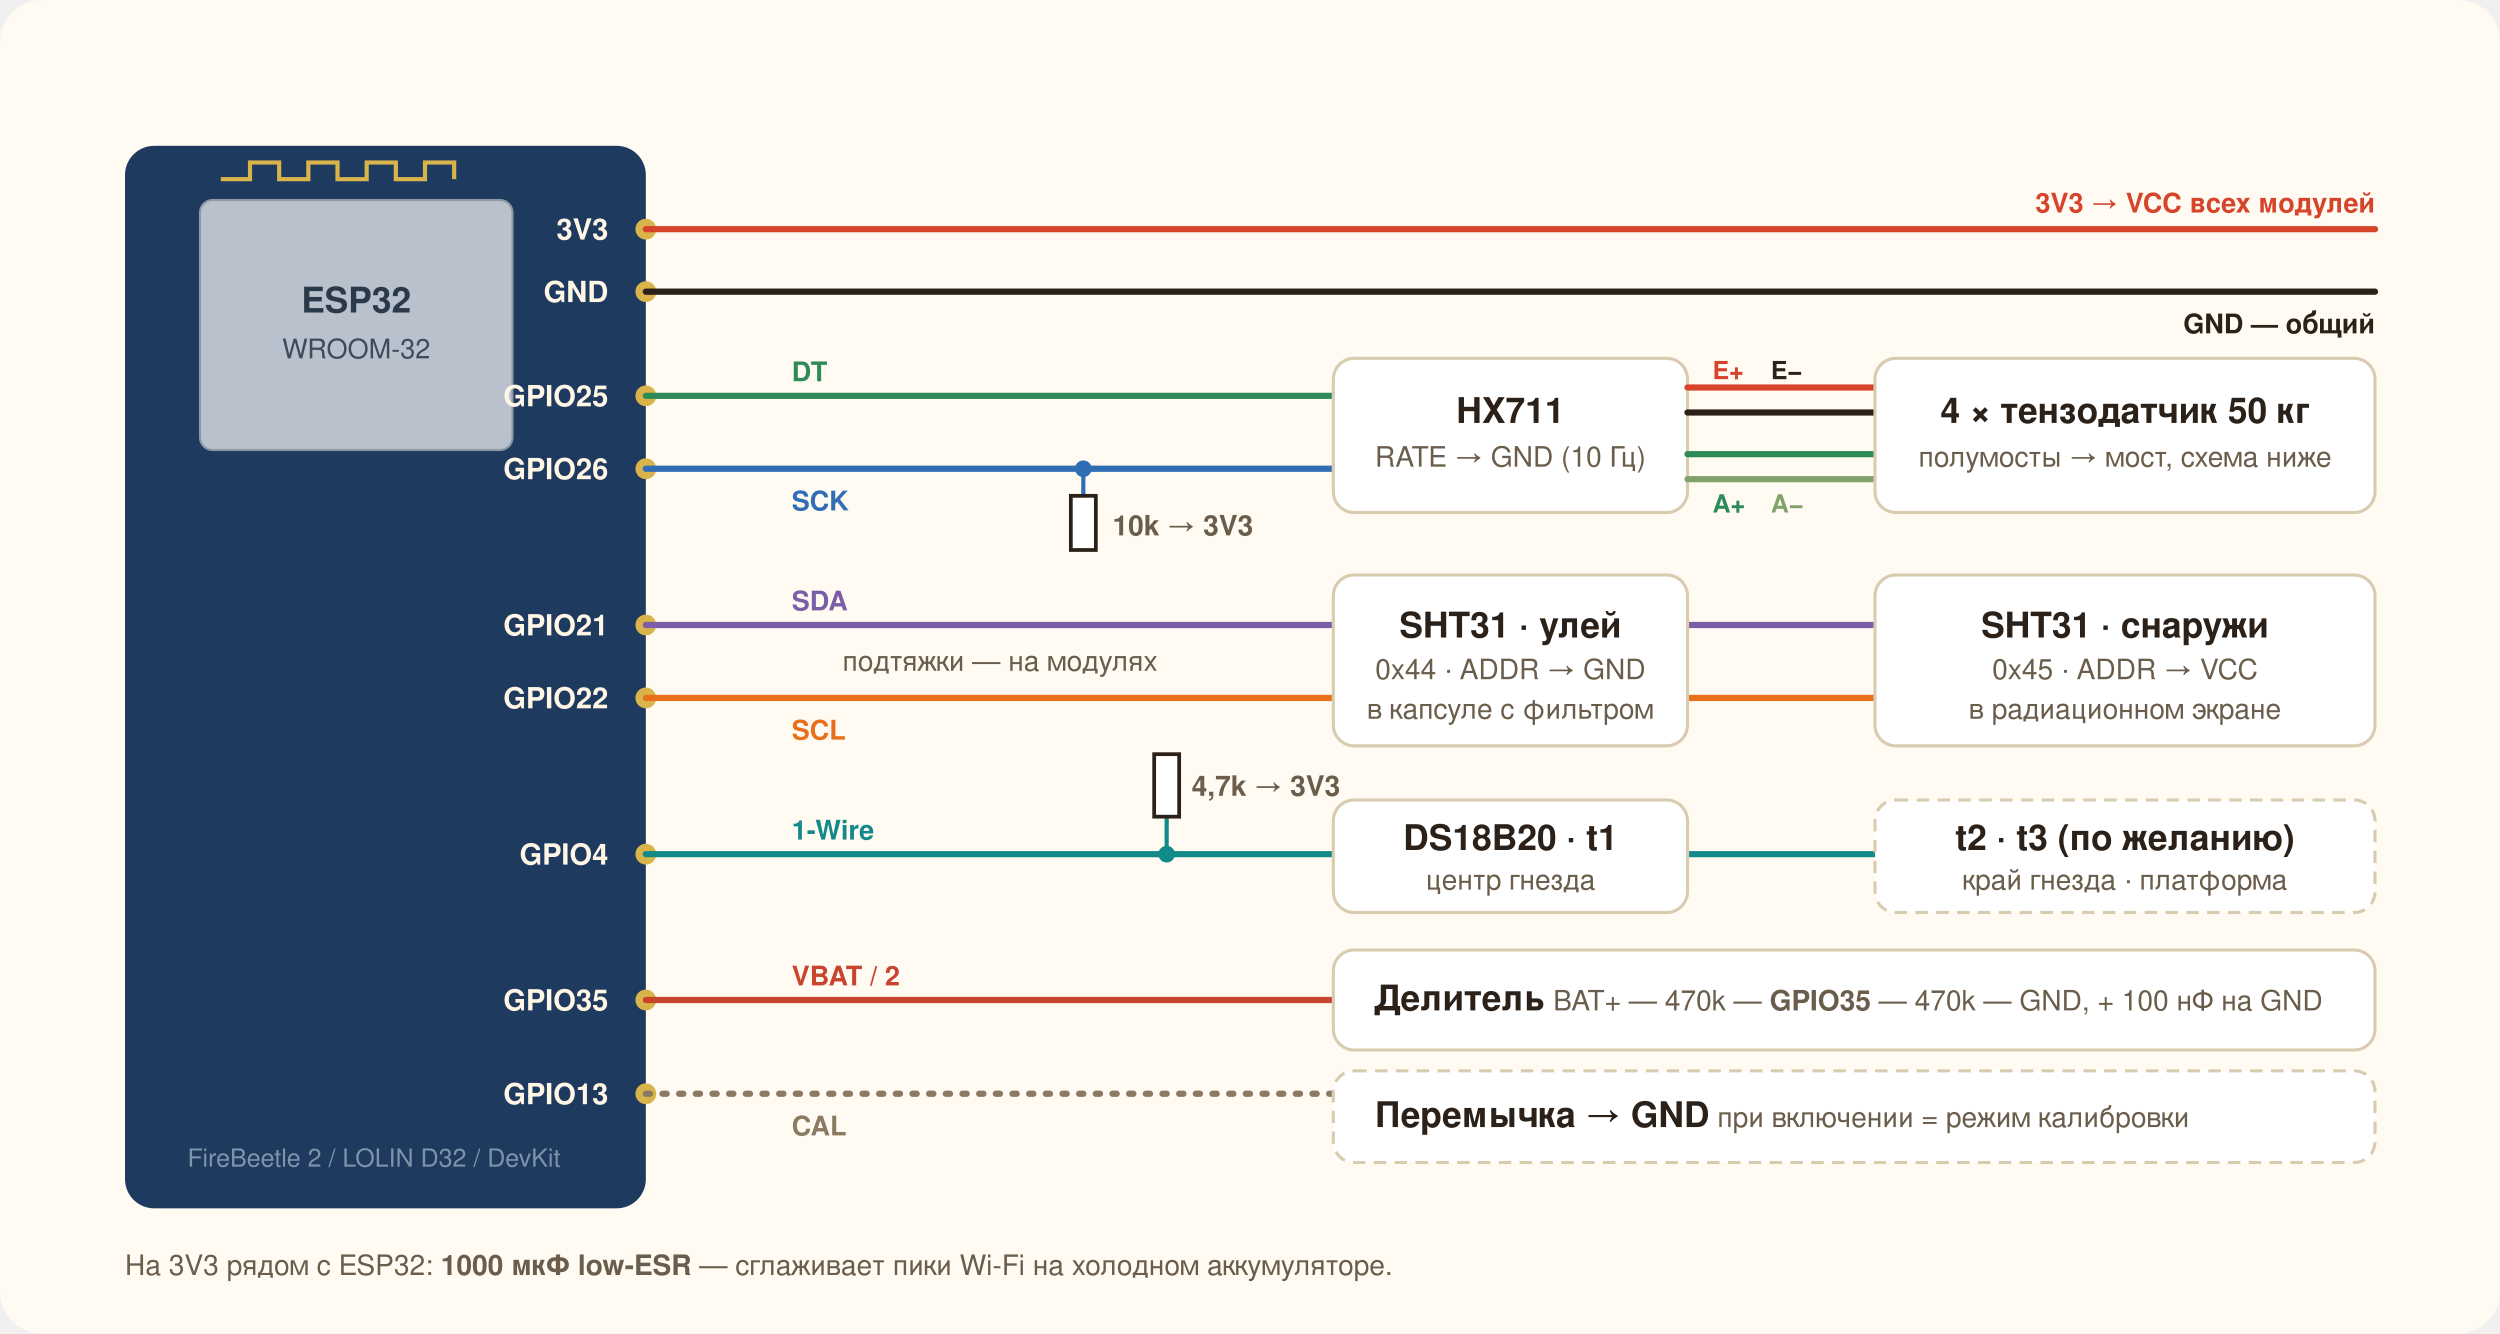
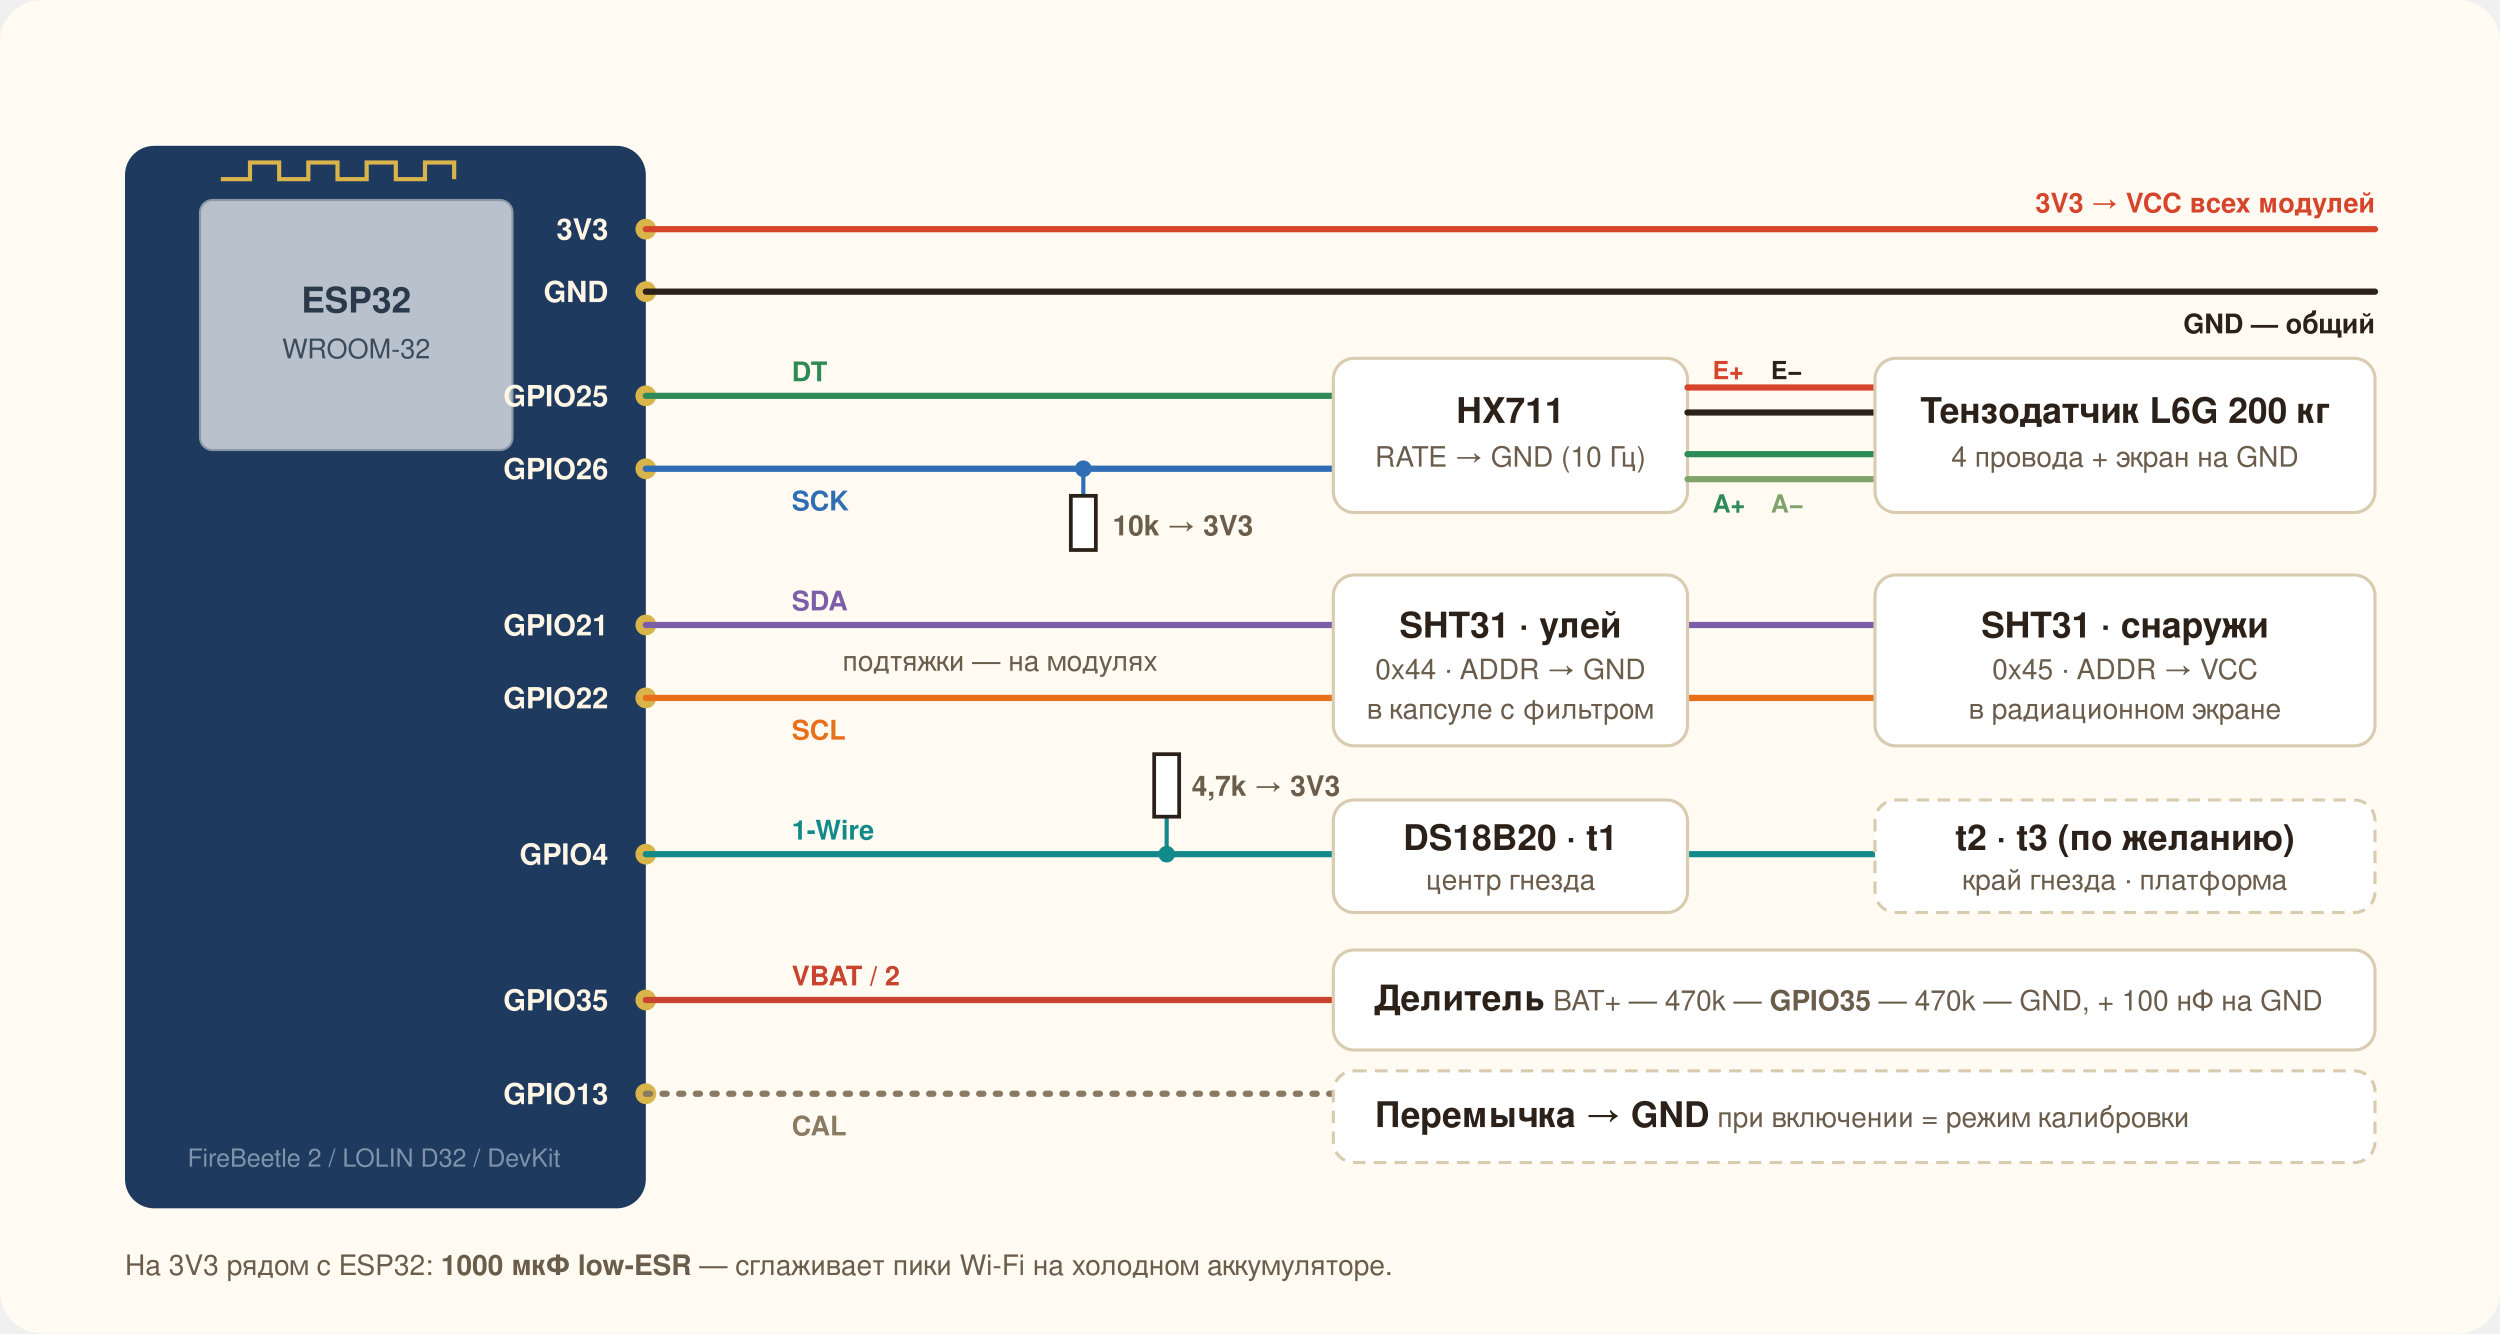
<svg xmlns="http://www.w3.org/2000/svg" viewBox="0 0 1200 640" width="1200" height="640" font-family="'Segoe UI', Helvetica, Arial, sans-serif">
  <defs>
    <style>
      .t  { fill:#2B2118; font-size:17px; font-weight:700 }
      .s  { fill:#6B5D4B; font-size:13.5px }
      .pin{ fill:#FFF6E5; font-size:14px; font-weight:600 }
      .pn { fill:#B9C7D8; font-size:12px }
      .w  { fill:none; stroke-width:3; stroke-linecap:round; stroke-linejoin:round }
      .box{ fill:#FFF; stroke:#D9CBB0; stroke-width:1.5 }
      .res{ fill:#FFF; stroke:#2B2118; stroke-width:1.8 }
    </style>
  </defs>
  <rect width="1200" height="640" rx="20" fill="#FFFBF2" />
  <rect x="60" y="70" width="250" height="510" rx="14" fill="#1F3A5F" />
  <rect x="96" y="96" width="150" height="120" rx="6" fill="#B9C2CC" stroke="#8C98A5" />
  <text x="171" y="150" fill="#2B3A4A" font-size="17" font-weight="700" text-anchor="middle">ESP32</text>
  <text x="171" y="172" fill="#3C4C5D" font-size="13" text-anchor="middle">WROOM-32</text>
  <path d="M106 86 h14 v-8 h14 v8 h14 v-8 h14 v8 h14 v-8 h14 v8 h14 v-8 h14 v8" fill="none" stroke="#D9B44A" stroke-width="2" />
  <text x="90" y="560" fill="#7F93AB" font-size="12">FireBeetle 2 / LOLIN D32 / DevKit</text>
  <g>
    <text x="292" y="115" class="pin" text-anchor="end">3V3</text>
    <text x="292" y="145" class="pin" text-anchor="end">GND</text>
    <text x="292" y="195" class="pin" text-anchor="end">GPIO25</text>
    <text x="292" y="230" class="pin" text-anchor="end">GPIO26</text>
    <text x="292" y="305" class="pin" text-anchor="end">GPIO21</text>
    <text x="292" y="340" class="pin" text-anchor="end">GPIO22</text>
    <text x="292" y="415" class="pin" text-anchor="end">GPIO4</text>
    <text x="292" y="485" class="pin" text-anchor="end">GPIO35</text>
    <text x="292" y="530" class="pin" text-anchor="end">GPIO13</text>
    <g fill="#D9B44A">
      <circle cx="310" cy="110" r="5" />
      <circle cx="310" cy="140" r="5" />
      <circle cx="310" cy="190" r="5" />
      <circle cx="310" cy="225" r="5" />
      <circle cx="310" cy="300" r="5" />
      <circle cx="310" cy="335" r="5" />
      <circle cx="310" cy="410" r="5" />
      <circle cx="310" cy="480" r="5" />
      <circle cx="310" cy="525" r="5" />
    </g>
  </g>
  <line x1="310" y1="110" x2="1140" y2="110" class="w" stroke="#D6452B" />
  <line x1="310" y1="140" x2="1140" y2="140" class="w" stroke="#2B2118" />
  <text x="1140" y="102" fill="#D6452B" font-size="13" font-weight="700" text-anchor="end">3V3 → VCC всех модулей</text>
  <text x="1140" y="160" fill="#2B2118" font-size="13" font-weight="700" text-anchor="end">GND — общий</text>
  <line x1="310" y1="190" x2="640" y2="190" class="w" stroke="#2E8B57" />
  <line x1="310" y1="225" x2="640" y2="225" class="w" stroke="#2F6DB5" />
  <text x="380" y="183" fill="#2E8B57" font-size="13" font-weight="700">DT</text>
  <text x="380" y="245" fill="#2F6DB5" font-size="13" font-weight="700">SCK</text>
  <line x1="520" y1="225" x2="520" y2="238" stroke="#2F6DB5" stroke-width="2" />
  <rect x="514" y="238" width="12" height="26" class="res" />
  <text x="534" y="257" class="s" font-weight="700">10k → 3V3</text>
  <circle cx="520" cy="225" r="4" fill="#2F6DB5" />
  <rect x="640" y="172" width="170" height="74" rx="10" class="box" stroke="#2E8B57" />
  <text x="725" y="203" class="t" text-anchor="middle">HX711</text>
  <text x="725" y="224" class="s" text-anchor="middle">RATE → GND (10 Гц)</text>
  <g font-size="12" font-weight="700">
    <line x1="810" y1="186" x2="900" y2="186" class="w" stroke="#D6452B" stroke-width="2.5" />
    <line x1="810" y1="198" x2="900" y2="198" class="w" stroke="#2B2118" stroke-width="2.5" />
    <line x1="810" y1="218" x2="900" y2="218" class="w" stroke="#2E8B57" stroke-width="2.5" />
    <line x1="810" y1="230" x2="900" y2="230" class="w" stroke="#7FA36B" stroke-width="2.5" />
    <text x="822" y="182" fill="#D6452B">E+</text>
    <text x="850" y="182" fill="#2B2118">E−</text>
    <text x="822" y="246" fill="#2E8B57">A+</text>
    <text x="850" y="246" fill="#7FA36B">A−</text>
  </g>
  <rect x="900" y="172" width="240" height="74" rx="10" class="box" />
-   <text x="1020" y="203" class="t" text-anchor="middle">4 × тензодатчик 50 кг</text>
-   <text x="1020" y="224" class="s" text-anchor="middle">полумосты → мост, схема ниже</text>
+   <text x="1020" y="203" class="t" text-anchor="middle">Тензодатчик L6G 200 кг</text>
+   <text x="1020" y="224" class="s" text-anchor="middle">4 провода + экран на GND</text>
  <line x1="310" y1="300" x2="900" y2="300" class="w" stroke="#7B5EA7" />
  <line x1="310" y1="335" x2="900" y2="335" class="w" stroke="#E8701A" />
  <text x="380" y="293" fill="#7B5EA7" font-size="13" font-weight="700">SDA</text>
  <text x="380" y="355" fill="#E8701A" font-size="13" font-weight="700">SCL</text>
  <text x="480" y="322" class="s" text-anchor="middle">подтяжки — на модулях</text>
  <rect x="640" y="276" width="170" height="82" rx="10" class="box" stroke="#7B5EA7" />
  <text x="725" y="306" class="t" text-anchor="middle">SHT31 · улей</text>
  <text x="725" y="326" class="s" text-anchor="middle">0x44 · ADDR → GND</text>
  <text x="725" y="345" class="s" text-anchor="middle">в капсуле с фильтром</text>
  <rect x="900" y="276" width="240" height="82" rx="10" class="box" stroke="#7B5EA7" />
  <text x="1020" y="306" class="t" text-anchor="middle">SHT31 · снаружи</text>
  <text x="1020" y="326" class="s" text-anchor="middle">0x45 · ADDR → VCC</text>
  <text x="1020" y="345" class="s" text-anchor="middle">в радиационном экране</text>
  <line x1="310" y1="410" x2="900" y2="410" class="w" stroke="#138A8A" />
  <text x="380" y="403" fill="#138A8A" font-size="13" font-weight="700">1-Wire</text>
  <line x1="560" y1="410" x2="560" y2="392" stroke="#138A8A" stroke-width="2" />
  <rect x="554" y="362" width="12" height="30" class="res" />
  <text x="572" y="382" class="s" font-weight="700">4,7k → 3V3</text>
  <circle cx="560" cy="410" r="4" fill="#138A8A" />
  <rect x="640" y="384" width="170" height="54" rx="10" class="box" stroke="#138A8A" />
  <text x="725" y="408" class="t" text-anchor="middle">DS18B20 · t1</text>
  <text x="725" y="427" class="s" text-anchor="middle">центр гнезда</text>
  <rect x="900" y="384" width="240" height="54" rx="10" class="box" stroke="#138A8A" stroke-dasharray="6 4" />
  <text x="1020" y="408" class="t" text-anchor="middle">t2 · t3 (по желанию)</text>
  <text x="1020" y="427" class="s" text-anchor="middle">край гнезда · платформа</text>
  <line x1="310" y1="480" x2="640" y2="480" class="w" stroke="#C8442E" />
  <text x="380" y="473" fill="#C8442E" font-size="13" font-weight="700">VBAT / 2</text>
  <rect x="640" y="456" width="500" height="48" rx="10" class="box" stroke="#C8442E" />
  <text x="660" y="485" class="s">
    <tspan class="t" font-size="15">Делитель</tspan>   BAT+ — 470k — <tspan font-weight="700">GPIO35</tspan> — 470k — GND,  + 100 нФ на GND</text>
  <line x1="310" y1="525" x2="640" y2="525" class="w" stroke="#8A7A62" stroke-dasharray="2 6" />
  <text x="380" y="545" fill="#8A7A62" font-size="13" font-weight="700">CAL</text>
  <rect x="640" y="514" width="500" height="44" rx="10" class="box" stroke="#8A7A62" stroke-dasharray="6 4" />
  <text x="660" y="541" class="s">
    <tspan class="t" font-size="15">Перемычка → GND</tspan>   при включении = режим калибровки</text>
  <text x="60" y="612" class="s">На 3V3 рядом с ESP32: <tspan font-weight="700">1000 мкФ low-ESR</tspan> — сглаживает пики Wi-Fi на холодном аккумуляторе.</text>
</svg>
